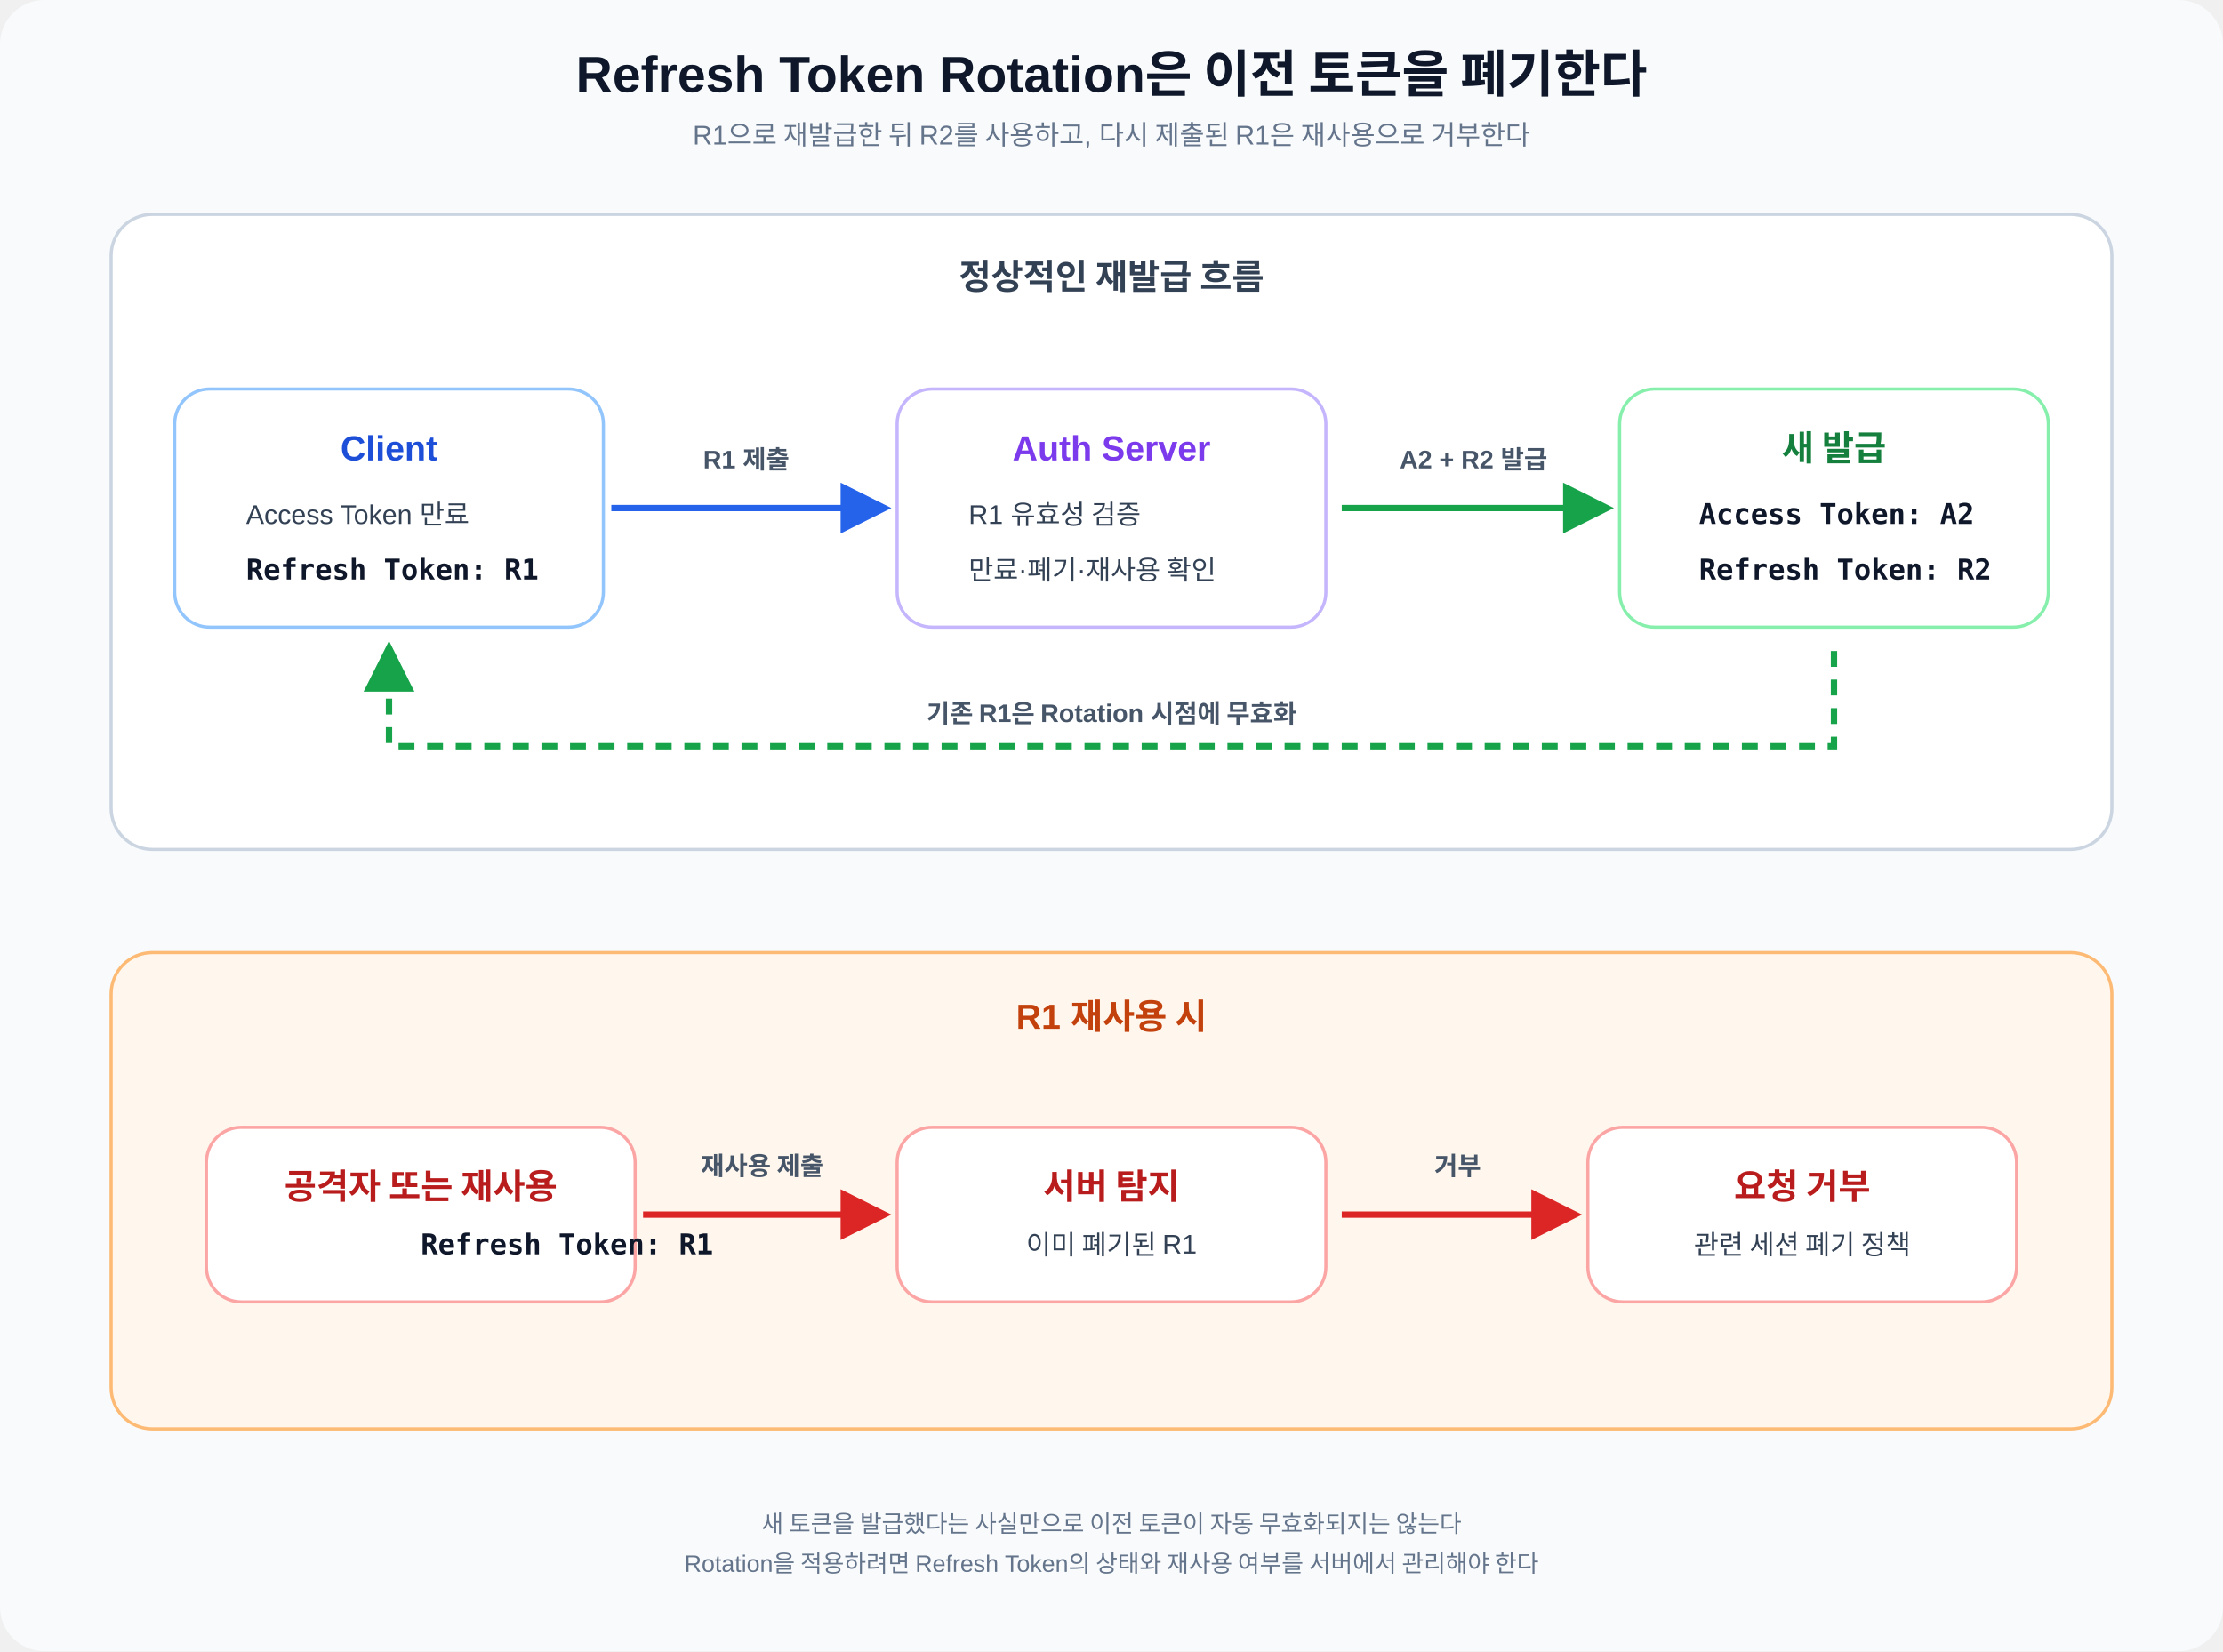
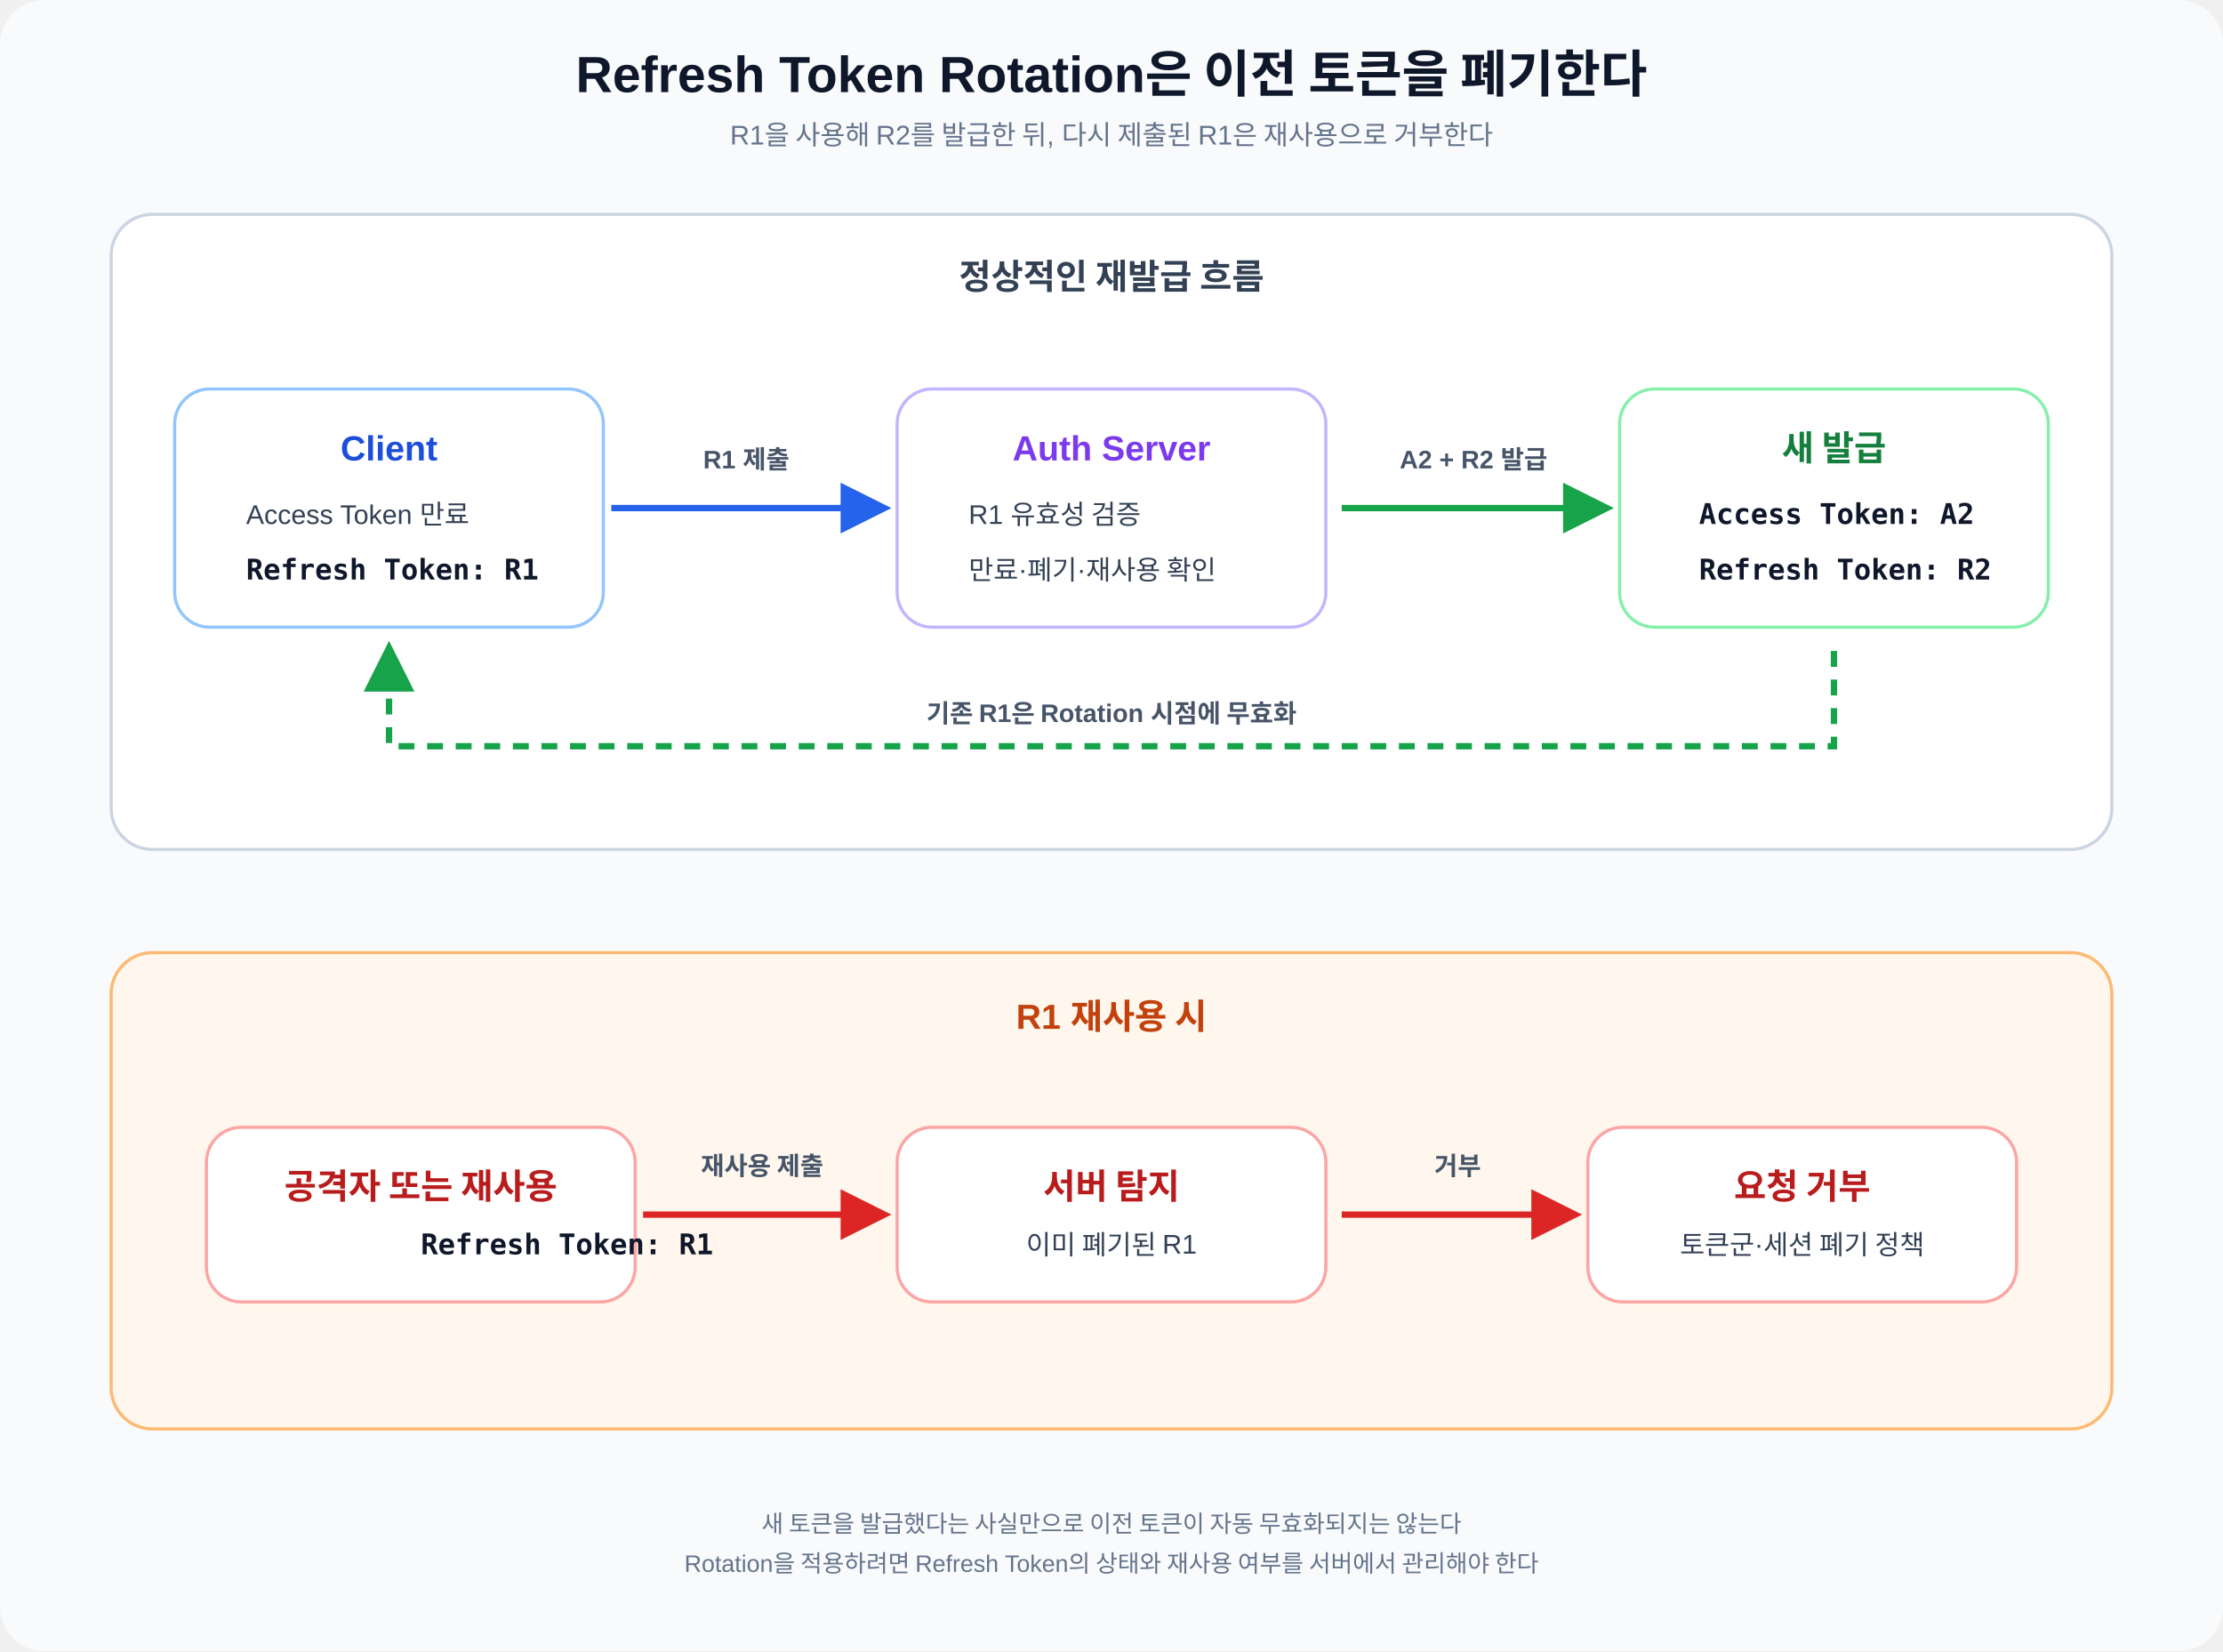
<svg xmlns="http://www.w3.org/2000/svg" width="1400" height="1040" viewBox="0 0 1400 1040" role="img" aria-labelledby="title desc">
  <defs>
    <style>
      .bg { fill: #f8fafc; }
      .title { font: 700 32px Arial, "Malgun Gothic", sans-serif; fill: #0f172a; text-anchor: middle; }
      .subtitle { font: 500 17px Arial, "Malgun Gothic", sans-serif; fill: #64748b; text-anchor: middle; }
      .heading { font: 700 22px Arial, "Malgun Gothic", sans-serif; text-anchor: middle; }
      .label { font: 700 16px Arial, "Malgun Gothic", sans-serif; fill: #475569; text-anchor: middle; }
      .body { font: 500 17px Arial, "Malgun Gothic", sans-serif; fill: #334155; }
      .small { font: 500 15px Arial, "Malgun Gothic", sans-serif; fill: #64748b; text-anchor: middle; }
      .mono { font: 600 18px Consolas, "Malgun Gothic", monospace; fill: #0f172a; }
      .card { fill: #ffffff; stroke-width: 2; rx: 22; }
      .request { stroke: #2563eb; stroke-width: 4; fill: none; marker-end: url(#arrow-blue); }
      .success { stroke: #16a34a; stroke-width: 4; fill: none; marker-end: url(#arrow-green); }
      .danger { stroke: #dc2626; stroke-width: 4; fill: none; marker-end: url(#arrow-red); }
      .dashed { stroke-dasharray: 10 8; }
    </style>
    <marker id="arrow-blue" viewBox="0 0 10 10" refX="8" refY="5" markerWidth="8" markerHeight="8" orient="auto-start-reverse">
      <path d="M 0 0 L 10 5 L 0 10 z" fill="#2563eb" />
    </marker>
    <marker id="arrow-green" viewBox="0 0 10 10" refX="8" refY="5" markerWidth="8" markerHeight="8" orient="auto-start-reverse">
      <path d="M 0 0 L 10 5 L 0 10 z" fill="#16a34a" />
    </marker>
    <marker id="arrow-red" viewBox="0 0 10 10" refX="8" refY="5" markerWidth="8" markerHeight="8" orient="auto-start-reverse">
      <path d="M 0 0 L 10 5 L 0 10 z" fill="#dc2626" />
    </marker>
  </defs>
  <rect class="bg" width="1400" height="1040" rx="28" />
  <text class="title" x="700" y="58">Refresh Token Rotation은 이전 토큰을 폐기한다</text>
-   <text class="subtitle" x="700" y="91">R1으로 재발급한 뒤 R2를 사용하고, 다시 제출된 R1은 재사용으로 거부한다</text>
+   <text class="subtitle" x="700" y="91">R1을 사용해 R2를 발급한 뒤, 다시 제출된 R1은 재사용으로 거부한다</text>
  <rect x="70" y="135" width="1260" height="400" rx="26" fill="#ffffff" stroke="#cbd5e1" stroke-width="2" />
  <text class="heading" x="700" y="182" fill="#334155">정상적인 재발급 흐름</text>
  <rect class="card" x="110" y="245" width="270" height="150" stroke="#93c5fd" />
  <text class="heading" x="245" y="290" fill="#1d4ed8">Client</text>
  <text class="body" x="155" y="330">Access Token 만료</text>
  <text class="mono" x="155" y="365">Refresh Token: R1</text>
  <rect class="card" x="565" y="245" width="270" height="150" stroke="#c4b5fd" />
  <text class="heading" x="700" y="290" fill="#7c3aed">Auth Server</text>
  <text class="body" x="610" y="330">R1 유효성 검증</text>
  <text class="body" x="610" y="365">만료·폐기·재사용 확인</text>
  <rect class="card" x="1020" y="245" width="270" height="150" stroke="#86efac" />
  <text class="heading" x="1155" y="290" fill="#15803d">새 발급</text>
  <text class="mono" x="1070" y="330">Access Token: A2</text>
  <text class="mono" x="1070" y="365">Refresh Token: R2</text>
  <path class="request" d="M 385 320 L 555 320" />
  <text class="label" x="470" y="295">R1 제출</text>
  <path class="success" d="M 845 320 L 1010 320" />
  <text class="label" x="928" y="295" fill="#15803d">A2 + R2 발급</text>
  <path class="success dashed" d="M 1155 410 L 1155 470 L 245 470 L 245 410" />
  <text class="label" x="700" y="455" fill="#15803d">기존 R1은 Rotation 시점에 무효화</text>
  <rect x="70" y="600" width="1260" height="300" rx="26" fill="#fff7ed" stroke="#fdba74" stroke-width="2" />
  <text class="heading" x="700" y="648" fill="#c2410c">R1 재사용 시</text>
  <rect class="card" x="130" y="710" width="270" height="110" stroke="#fca5a5" />
  <text class="heading" x="265" y="755" fill="#b91c1c">공격자 또는 재사용</text>
  <text class="mono" x="265" y="790">Refresh Token: R1</text>
  <rect class="card" x="565" y="710" width="270" height="110" stroke="#fca5a5" />
  <text class="heading" x="700" y="755" fill="#b91c1c">서버 탐지</text>
  <text class="body" x="700" y="790" text-anchor="middle">이미 폐기된 R1</text>
  <rect class="card" x="1000" y="710" width="270" height="110" stroke="#fca5a5" />
  <text class="heading" x="1135" y="755" fill="#b91c1c">요청 거부</text>
-   <text class="body" x="1135" y="790" text-anchor="middle">관련 세션 폐기 정책</text>
+   <text class="body" x="1135" y="790" text-anchor="middle">토큰군·세션 폐기 정책</text>
  <path class="danger" d="M 405 765 L 555 765" />
  <text class="label" x="480" y="740" fill="#b91c1c">재사용 제출</text>
  <path class="danger" d="M 845 765 L 990 765" />
  <text class="label" x="918" y="740" fill="#b91c1c">거부</text>
  <text class="small" x="700" y="965">새 토큰을 발급했다는 사실만으로 이전 토큰이 자동 무효화되지는 않는다</text>
  <text class="small" x="700" y="990">Rotation을 적용하려면 Refresh Token의 상태와 재사용 여부를 서버에서 관리해야 한다</text>
</svg>
